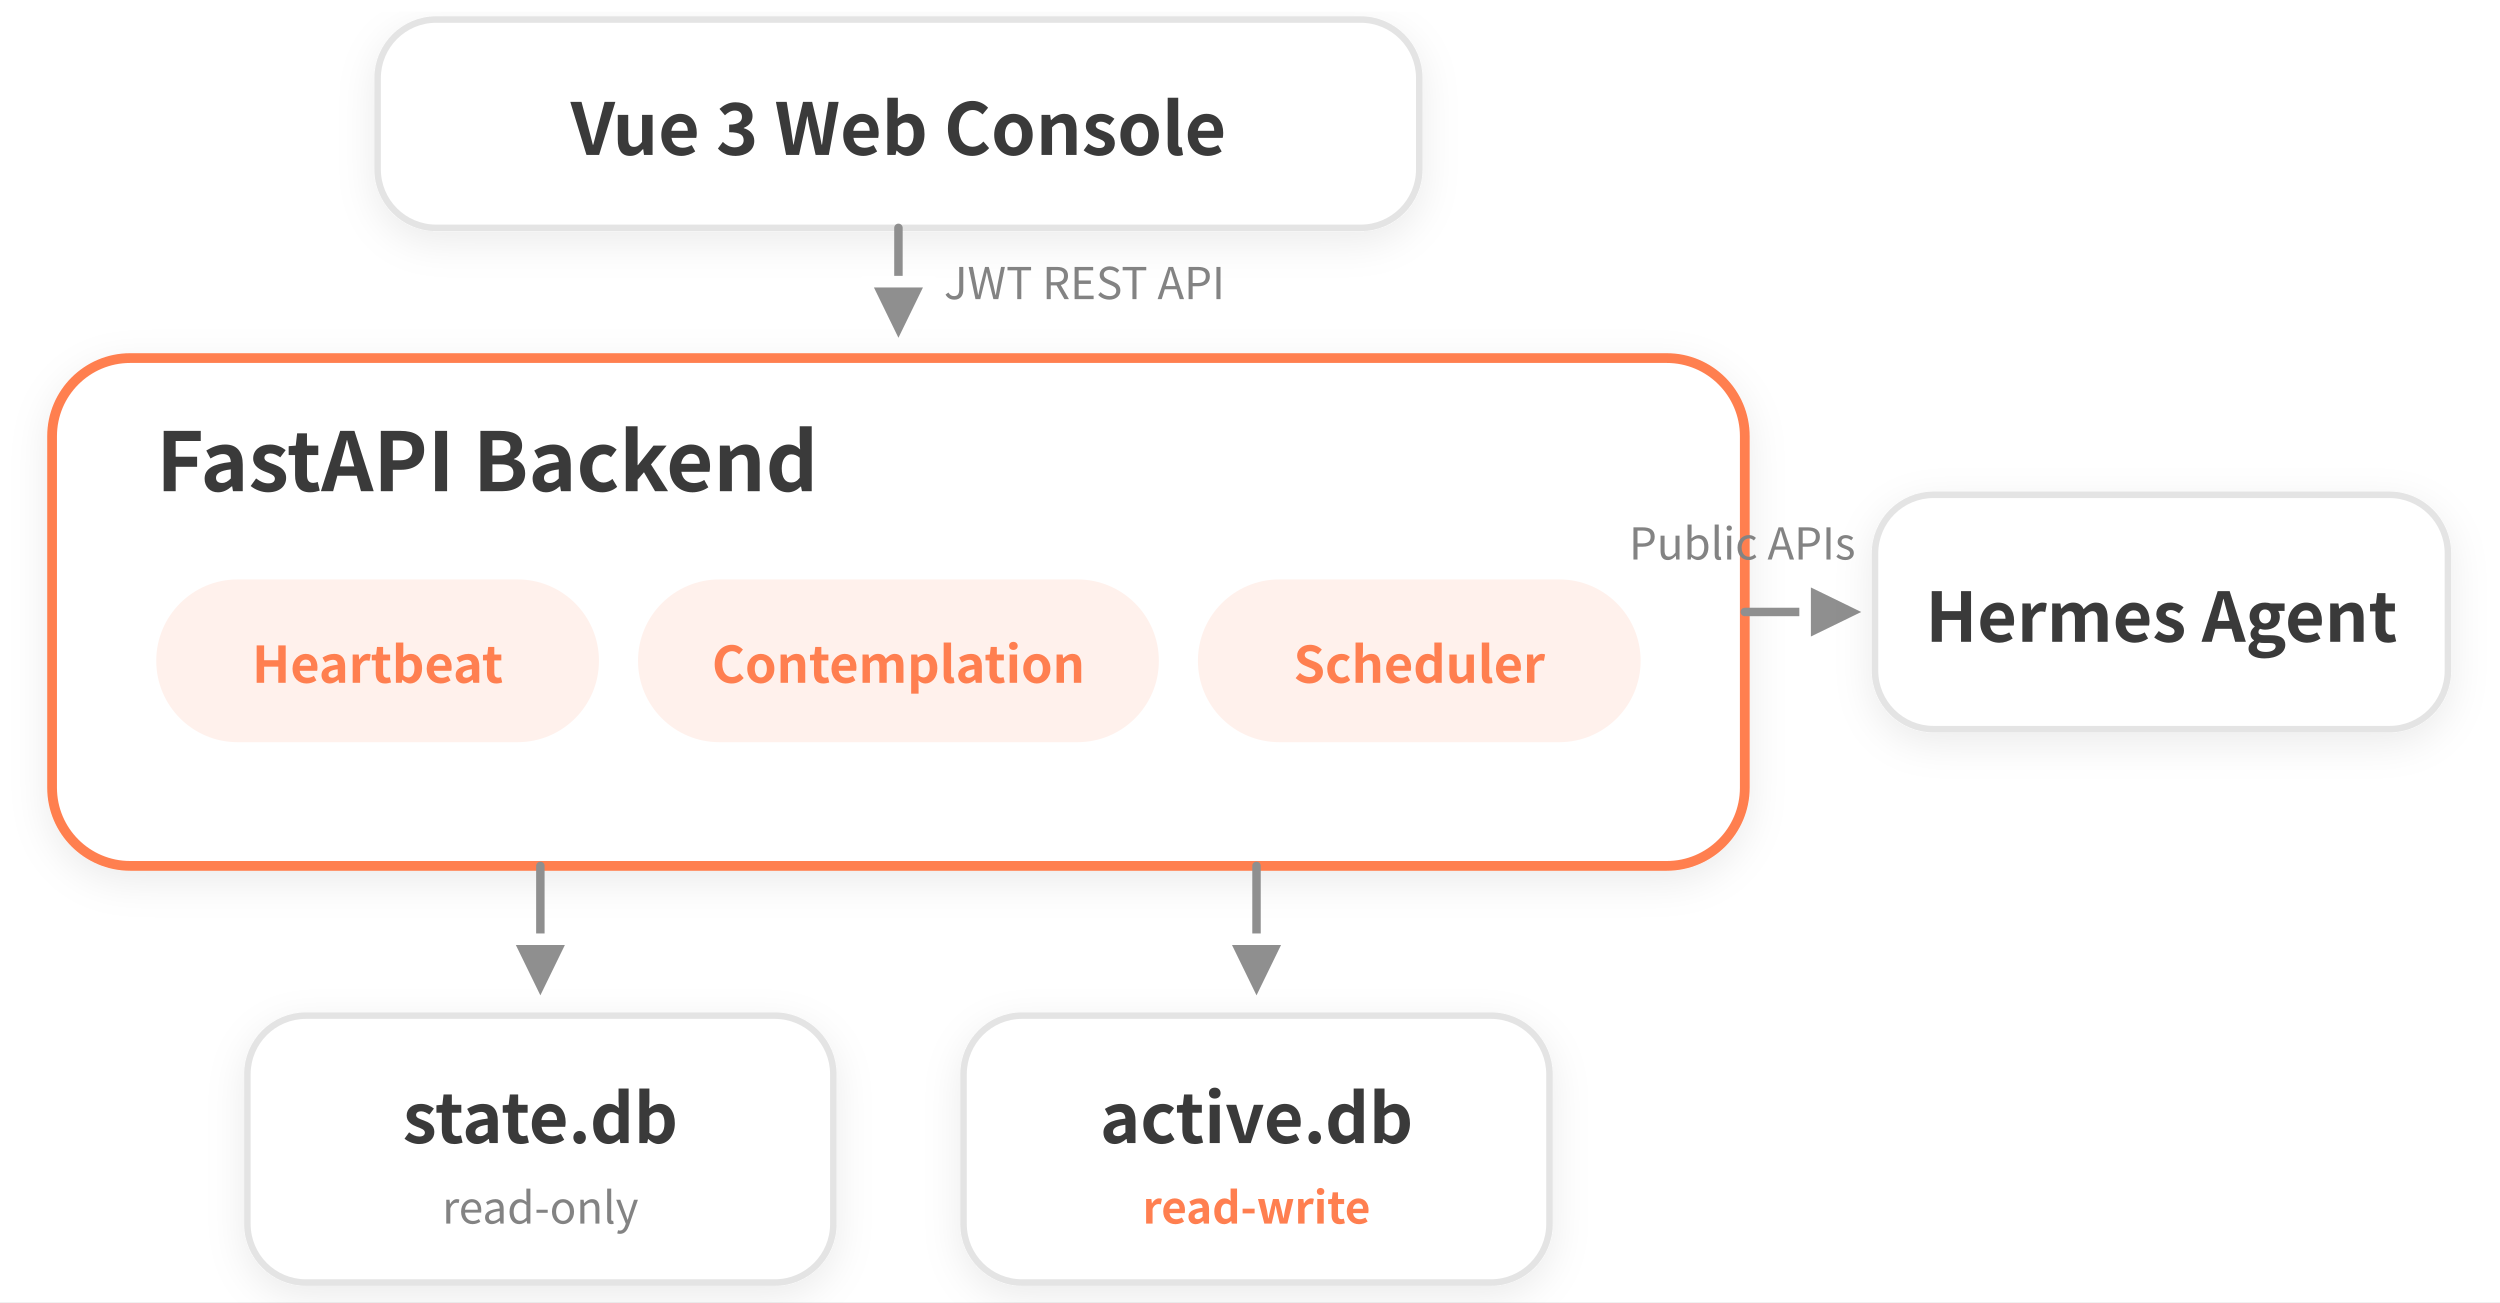
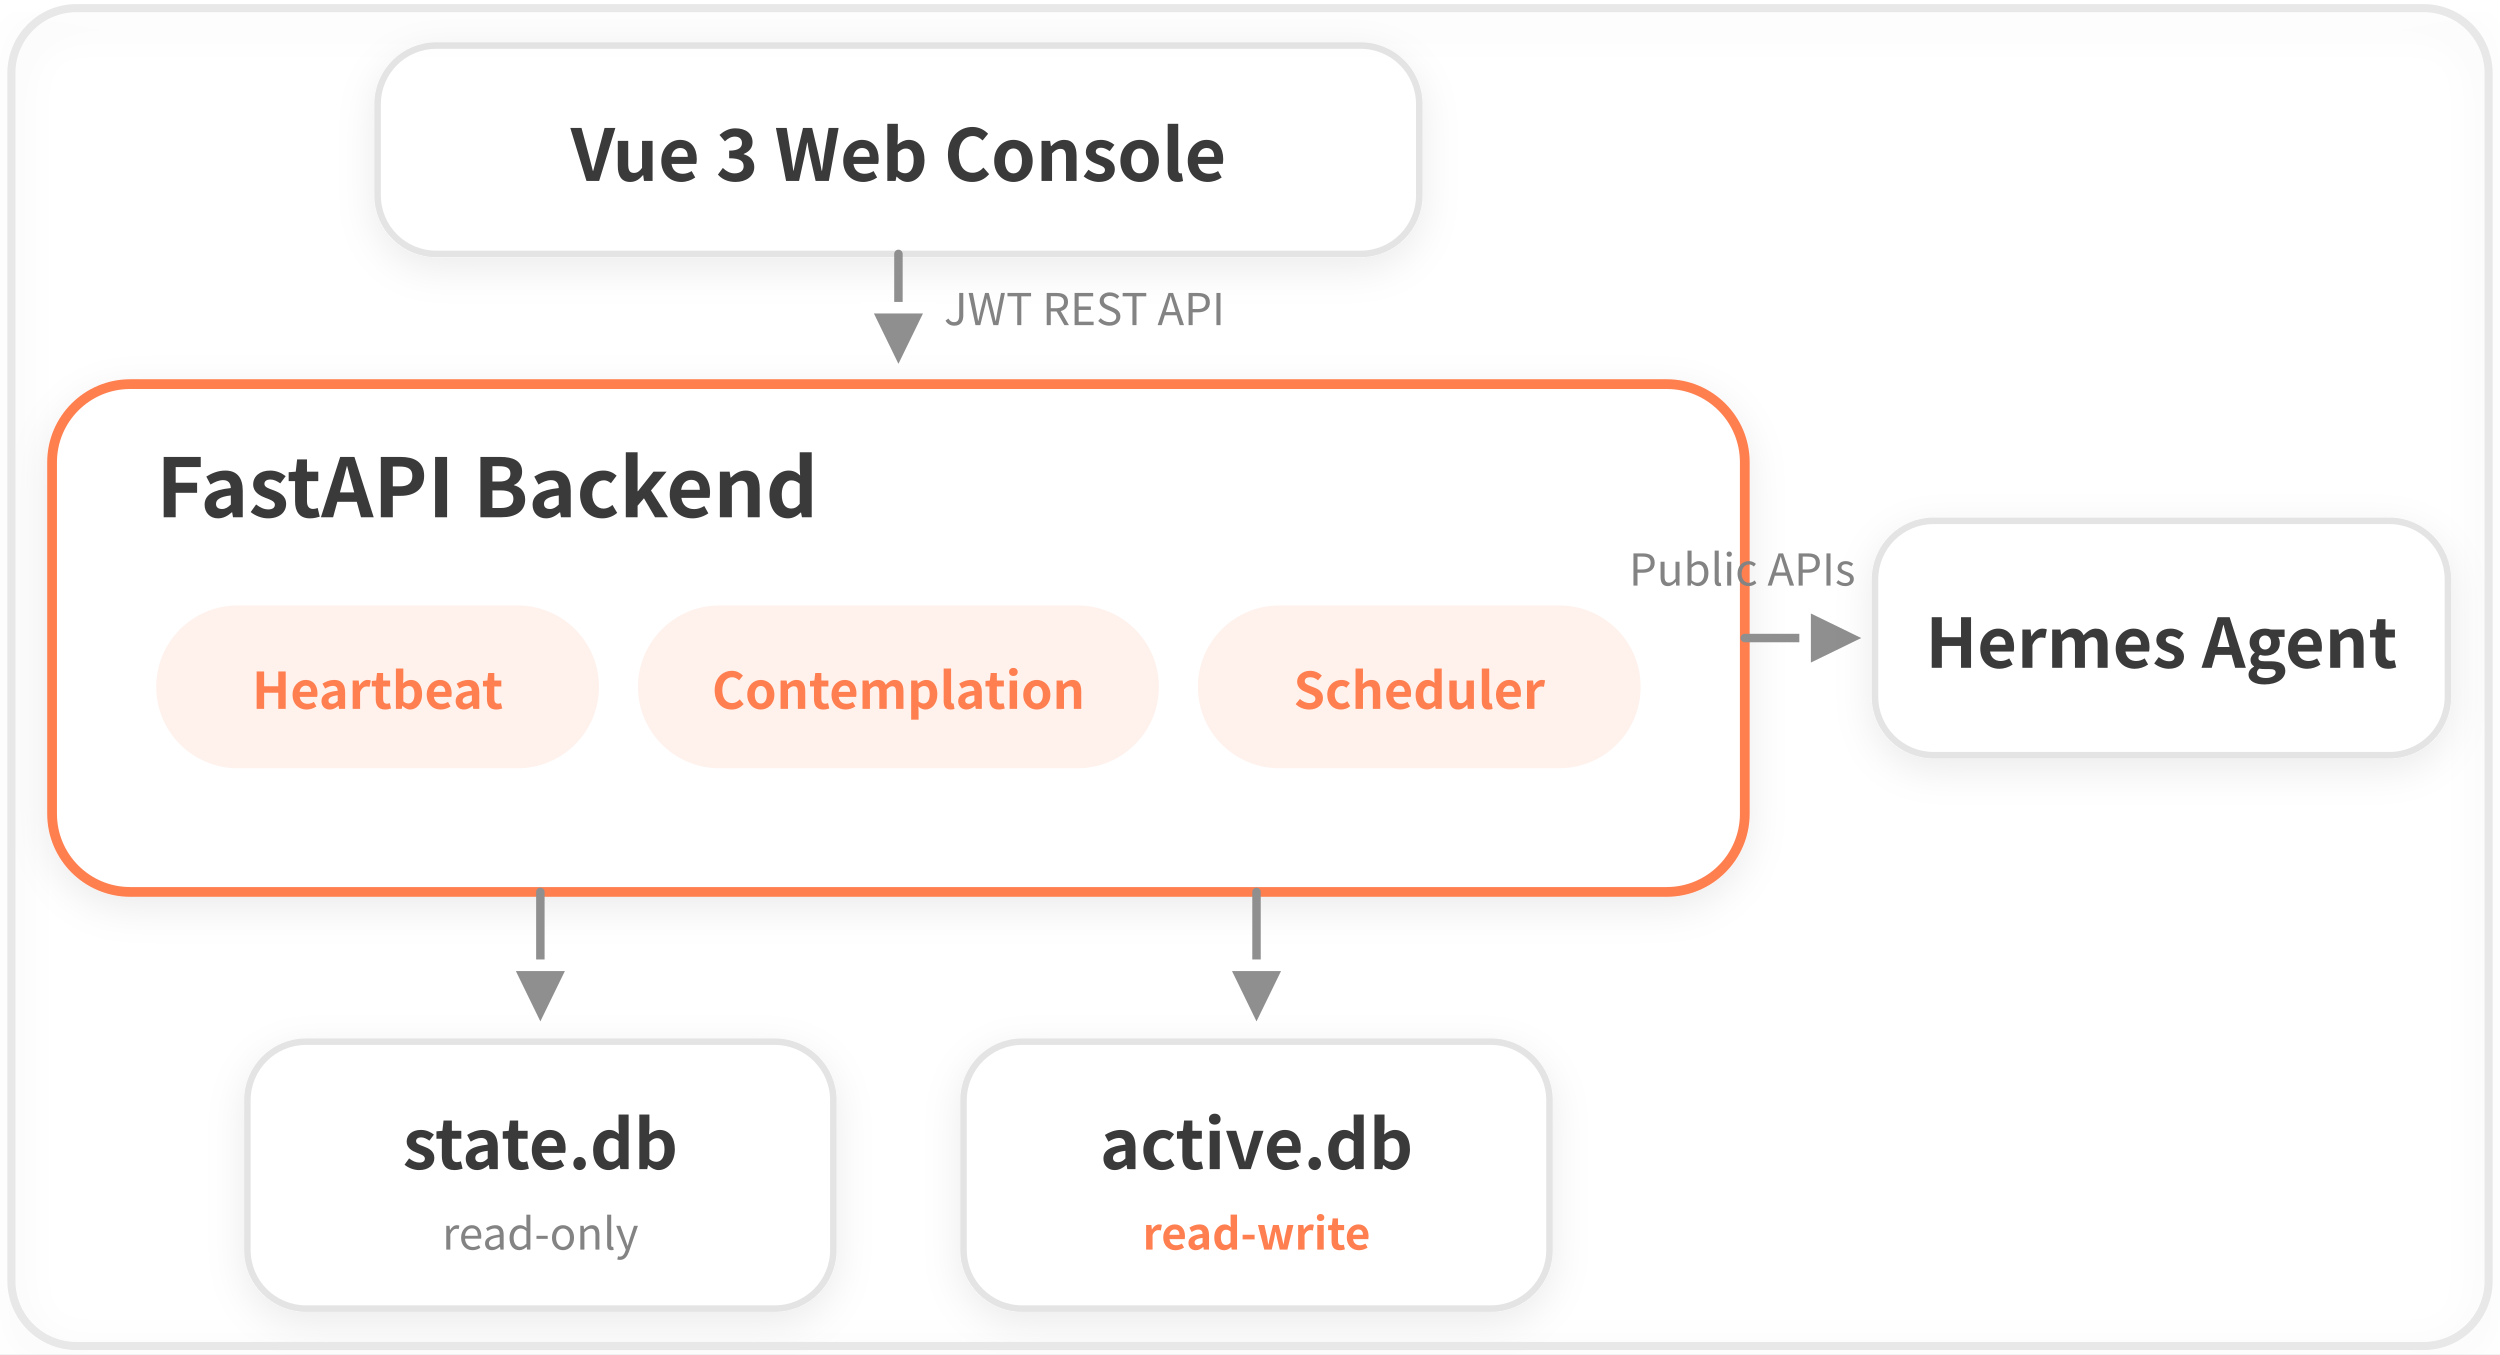
- <svg xmlns="http://www.w3.org/2000/svg" width="768" height="400" viewBox="64 18 768 400">
+ <svg xmlns="http://www.w3.org/2000/svg" width="768" height="416" viewBox="64 10 768 416">
  <defs>
    <filter id="sh" x="-20%" y="-20%" width="140%" height="150%">
      <feDropShadow dx="0" dy="3.5" stdDeviation="6" flood-color="#000" flood-opacity="0.08" />
    </filter>
    <marker id="ar" viewBox="0 0 10 10" refX="7.2" refY="5" markerWidth="10.5" markerHeight="10.5" orient="auto">
      <path d="M0.8 1.2 L8.6 5 L0.8 8.8 z" fill="#8F8F8F" stroke="#fff" stroke-width="1.3" stroke-linejoin="round" />
    </marker>
    <linearGradient id="bub" x1="0" y1="0" x2="1" y2="1">
      <stop offset="0" stop-color="#FF7F50" />
      <stop offset="1" stop-color="#FFA07A" />
    </linearGradient>
    <linearGradient id="rib" x1="0" y1="0" x2="1" y2="0">
      <stop offset="0" stop-color="#FFD9CC" />
      <stop offset=".5" stop-color="#FF7F50" />
      <stop offset="1" stop-color="#FFD9CC" />
    </linearGradient>
+     <linearGradient id="glow" x1="0" y1="0" x2="1" y2="0">
+       <stop offset="0" stop-color="#FF7F50" stop-opacity="0" />
+       <stop offset=".5" stop-color="#FF7F50" />
+       <stop offset="1" stop-color="#FF7F50" stop-opacity="0" />
+     </linearGradient>
  </defs>
-   <rect x="64" y="18" width="768" height="400" fill="#fff" />
+   <rect x="64" y="10" width="768" height="416" fill="#fff" />
  <rect x="180" y="24" width="320" height="64" rx="18" fill="#fff" stroke="#E4E4E4" stroke-width="2" filter="url(#sh)" />
  <text x="340" y="56" font-family="'Helvetica Neue','PingFang SC','Noto Sans CJK SC','Microsoft YaHei',Arial,sans-serif" font-size="22" font-weight="700" fill="#3A3A3A" text-anchor="middle" dominant-baseline="central">Vue 3 Web Console</text>
  <line x1="340" y1="88" x2="340" y2="122" stroke="#8F8F8F" stroke-width="2.6" stroke-linecap="round" marker-end="url(#ar)" />
  <text x="354" y="104" font-family="'Helvetica Neue','PingFang SC','Noto Sans CJK SC','Microsoft YaHei',Arial,sans-serif" font-size="13.5" font-weight="500" fill="#838383" text-anchor="start" dominant-baseline="central">JWT REST API</text>
  <rect x="80" y="128" width="520" height="156" rx="24" fill="#fff" stroke="#FF7F50" stroke-width="3" filter="url(#sh)" />
  <text x="112" y="158" font-family="'Helvetica Neue','PingFang SC','Noto Sans CJK SC','Microsoft YaHei',Arial,sans-serif" font-size="25" font-weight="700" fill="#3A3A3A" text-anchor="start" dominant-baseline="central">FastAPI Backend</text>
  <rect x="112" y="196" width="136" height="50" rx="25" fill="#FFF1EC" />
  <text x="180" y="221" font-family="'Helvetica Neue','PingFang SC','Noto Sans CJK SC','Microsoft YaHei',Arial,sans-serif" font-size="15.5" font-weight="700" fill="#FF7F50" text-anchor="middle" dominant-baseline="central">Heartbeat</text>
  <rect x="260" y="196" width="160" height="50" rx="25" fill="#FFF1EC" />
  <text x="340" y="221" font-family="'Helvetica Neue','PingFang SC','Noto Sans CJK SC','Microsoft YaHei',Arial,sans-serif" font-size="15.5" font-weight="700" fill="#FF7F50" text-anchor="middle" dominant-baseline="central">Contemplation</text>
  <rect x="432" y="196" width="136" height="50" rx="25" fill="#FFF1EC" />
  <text x="500" y="221" font-family="'Helvetica Neue','PingFang SC','Noto Sans CJK SC','Microsoft YaHei',Arial,sans-serif" font-size="15.5" font-weight="700" fill="#FF7F50" text-anchor="middle" dominant-baseline="central">Scheduler</text>
  <line x1="600" y1="206" x2="636" y2="206" stroke="#8F8F8F" stroke-width="2.6" stroke-linecap="round" marker-end="url(#ar)" />
  <text x="634" y="184" font-family="'Helvetica Neue','PingFang SC','Noto Sans CJK SC','Microsoft YaHei',Arial,sans-serif" font-size="13.5" font-weight="500" fill="#838383" text-anchor="end" dominant-baseline="central">Public APIs</text>
  <rect x="640" y="170" width="176" height="72" rx="18" fill="#fff" stroke="#E4E4E4" stroke-width="2" filter="url(#sh)" />
  <text x="728" y="206" font-family="'Helvetica Neue','PingFang SC','Noto Sans CJK SC','Microsoft YaHei',Arial,sans-serif" font-size="21" font-weight="700" fill="#3A3A3A" text-anchor="middle" dominant-baseline="central">Hermes Agent</text>
  <line x1="230" y1="284" x2="230" y2="324" stroke="#8F8F8F" stroke-width="2.6" stroke-linecap="round" marker-end="url(#ar)" />
  <line x1="450" y1="284" x2="450" y2="324" stroke="#8F8F8F" stroke-width="2.6" stroke-linecap="round" marker-end="url(#ar)" />
  <rect x="140" y="330" width="180" height="82" rx="18" fill="#fff" stroke="#E4E4E4" stroke-width="2" filter="url(#sh)" />
  <text x="230" y="360" font-family="'Helvetica Neue','PingFang SC','Noto Sans CJK SC','Microsoft YaHei',Arial,sans-serif" font-size="21" font-weight="700" fill="#3A3A3A" text-anchor="middle" dominant-baseline="central">state.db</text>
  <text x="230" y="388" font-family="'Helvetica Neue','PingFang SC','Noto Sans CJK SC','Microsoft YaHei',Arial,sans-serif" font-size="13.5" font-weight="500" fill="#838383" text-anchor="middle" dominant-baseline="central">read-only</text>
  <rect x="360" y="330" width="180" height="82" rx="18" fill="#fff" stroke="#E4E4E4" stroke-width="2" filter="url(#sh)" />
  <text x="450" y="360" font-family="'Helvetica Neue','PingFang SC','Noto Sans CJK SC','Microsoft YaHei',Arial,sans-serif" font-size="21" font-weight="700" fill="#3A3A3A" text-anchor="middle" dominant-baseline="central">active.db</text>
  <text x="450" y="388" font-family="'Helvetica Neue','PingFang SC','Noto Sans CJK SC','Microsoft YaHei',Arial,sans-serif" font-size="13.5" font-weight="700" fill="#FF7F50" text-anchor="middle" dominant-baseline="central">read-write</text>
+   <rect x="67.5" y="12.5" width="761" height="411" rx="20" fill="none" stroke="#E8E8E8" stroke-width="2.5" filter="url(#sh)" />
+   <path d="M340 12.5 H556" stroke="url(#glow)" stroke-width="3" stroke-linecap="round" />
</svg>
